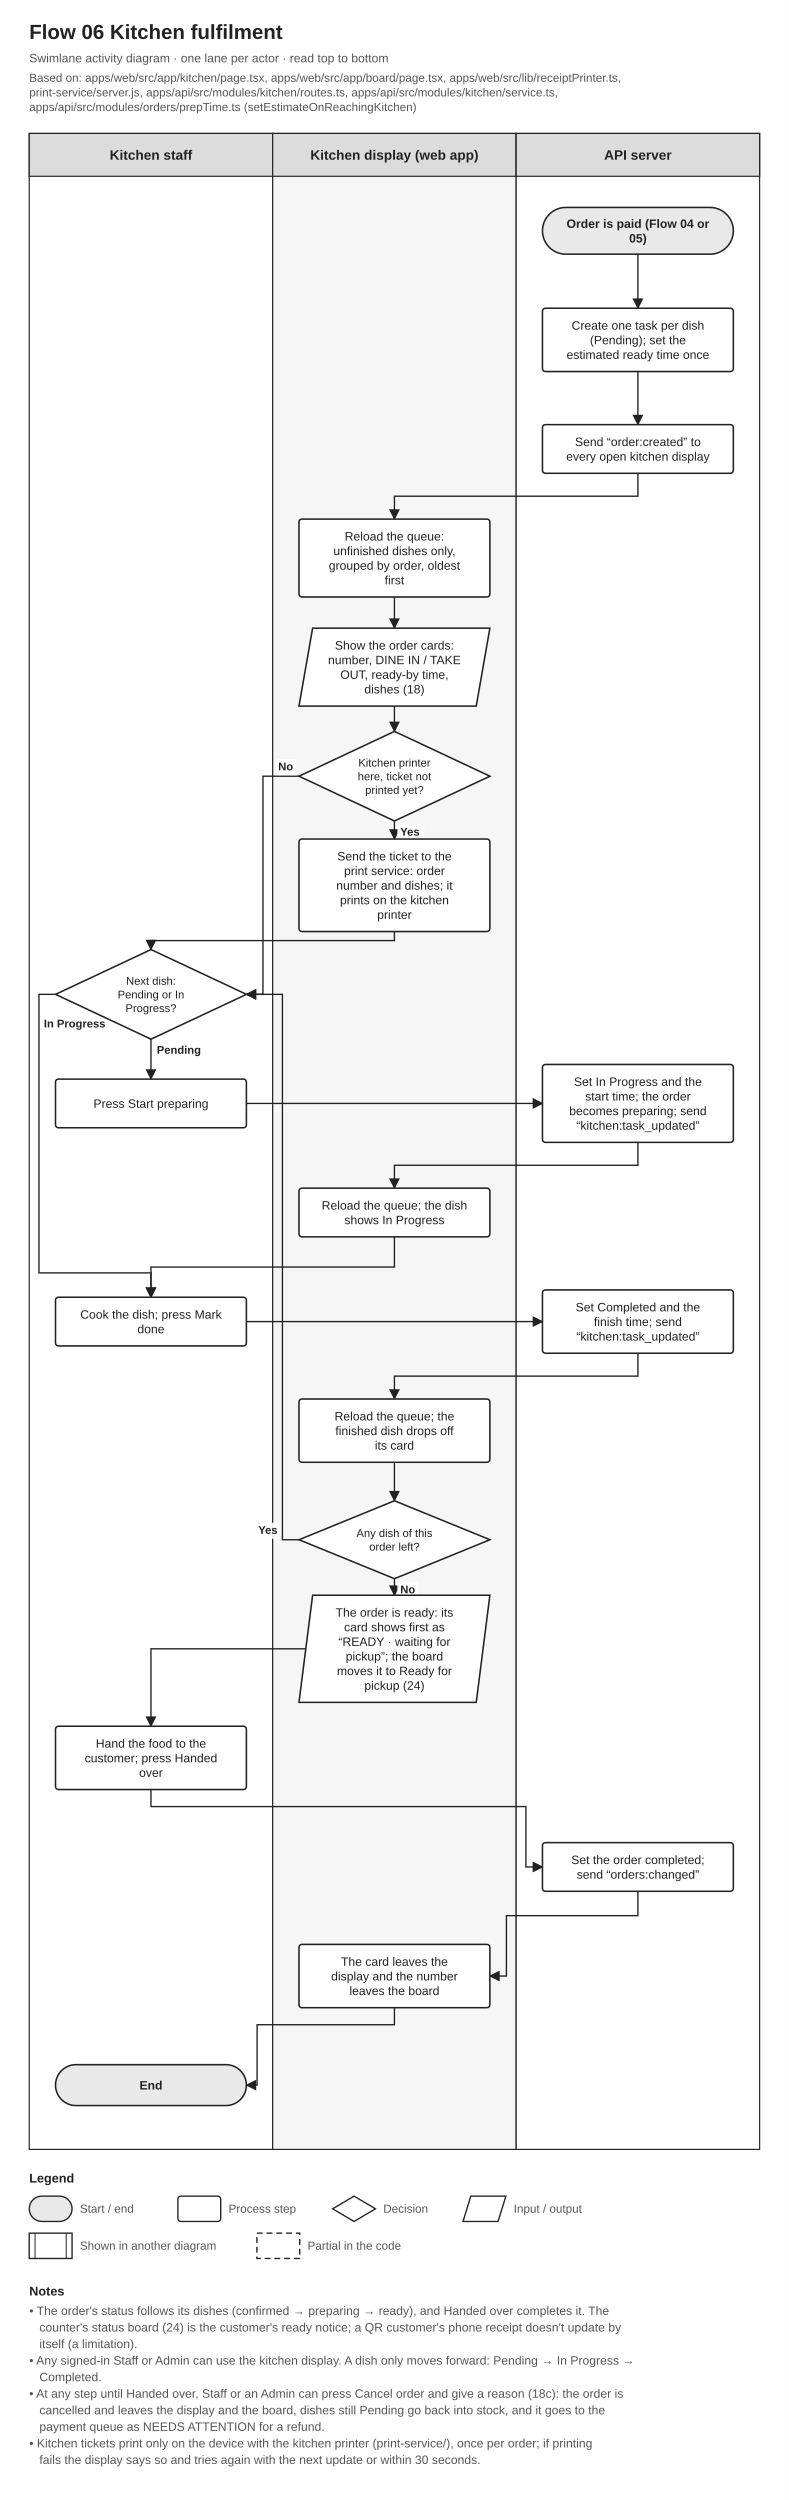
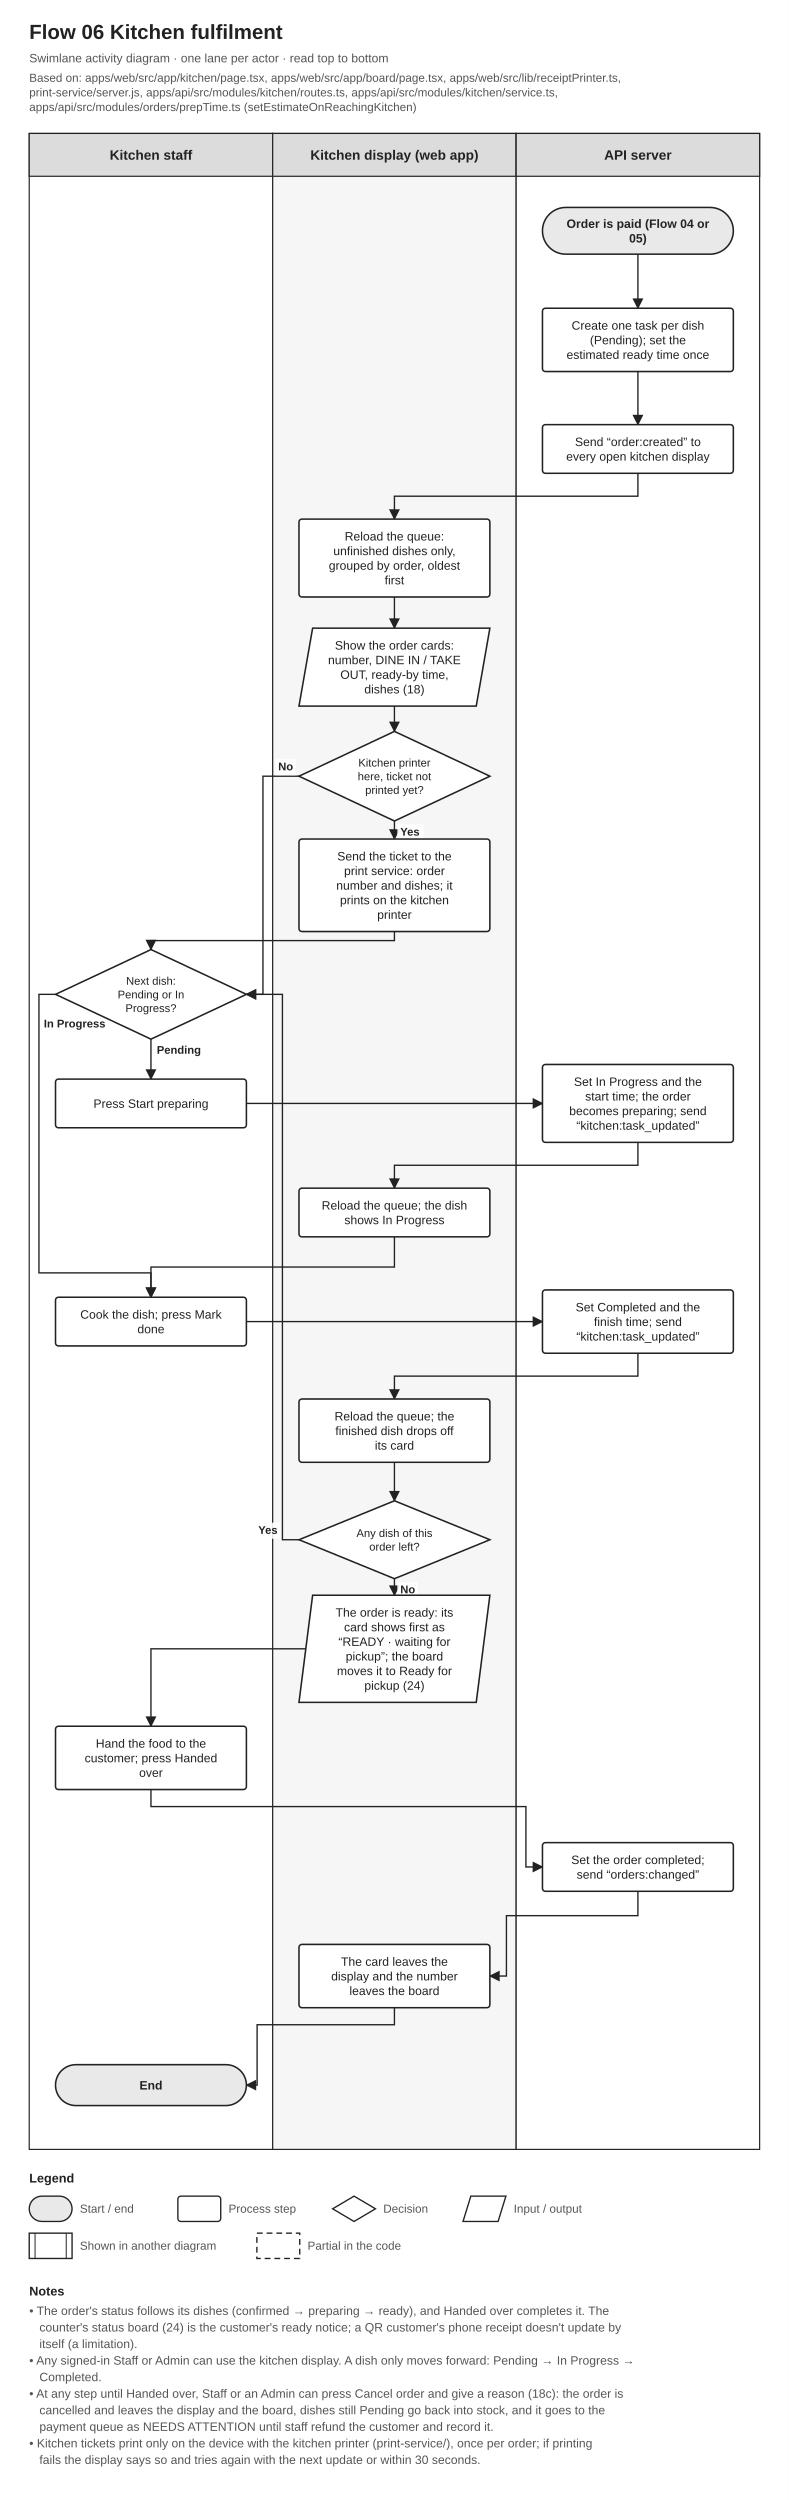
<svg xmlns="http://www.w3.org/2000/svg" width="810" height="2567" viewBox="0 0 810 2567">
  <defs>
    <marker id="arrow" viewBox="0 0 10 10" refX="9" refY="5" markerWidth="8" markerHeight="8" orient="auto-start-reverse">
      <path d="M0 0 L10 5 L0 10 z" fill="#222222" />
    </marker>
  </defs>
  <rect x="0" y="0" width="810" height="2567" fill="#ffffff" />
  <text x="30" y="40" font-family="Arial, Helvetica, sans-serif" font-size="21" font-weight="700" fill="#222222">Flow 06  Kitchen fulfilment</text>
  <text x="30" y="64" font-family="Arial, Helvetica, sans-serif" font-size="12.5" fill="#555555">Swimlane activity diagram · one lane per actor · read top to bottom</text>
  <text x="30" y="84" font-family="Arial, Helvetica, sans-serif" font-size="12" fill="#555555">Based on: apps/web/src/app/kitchen/page.tsx, apps/web/src/app/board/page.tsx, apps/web/src/lib/receiptPrinter.ts,</text>
  <text x="30" y="99" font-family="Arial, Helvetica, sans-serif" font-size="12" fill="#555555">print-service/server.js, apps/api/src/modules/kitchen/routes.ts, apps/api/src/modules/kitchen/service.ts,</text>
  <text x="30" y="114" font-family="Arial, Helvetica, sans-serif" font-size="12" fill="#555555">apps/api/src/modules/orders/prepTime.ts (setEstimateOnReachingKitchen)</text>
  <rect x="30" y="137" width="250" height="2070" fill="#ffffff" stroke="#222222" stroke-width="1.2" />
  <rect x="30" y="137" width="250" height="44" fill="#dcdcdc" stroke="#222222" stroke-width="1.2" />
  <text x="155.0" y="164" font-family="Arial, Helvetica, sans-serif" font-size="14" font-weight="700" text-anchor="middle" fill="#222222">Kitchen staff</text>
  <rect x="280" y="137" width="250" height="2070" fill="#f6f6f6" stroke="#222222" stroke-width="1.2" />
  <rect x="280" y="137" width="250" height="44" fill="#dcdcdc" stroke="#222222" stroke-width="1.2" />
  <text x="405.0" y="164" font-family="Arial, Helvetica, sans-serif" font-size="14" font-weight="700" text-anchor="middle" fill="#222222">Kitchen display (web app)</text>
  <rect x="530" y="137" width="250" height="2070" fill="#ffffff" stroke="#222222" stroke-width="1.2" />
  <rect x="530" y="137" width="250" height="44" fill="#dcdcdc" stroke="#222222" stroke-width="1.2" />
  <text x="655.0" y="164" font-family="Arial, Helvetica, sans-serif" font-size="14" font-weight="700" text-anchor="middle" fill="#222222">API server</text>
  <path d="M655.0 261.0 L655.0 316.5" fill="none" stroke="#222222" stroke-width="1.4" marker-end="url(#arrow)" />
  <path d="M655.0 381.5 L655.0 436.0" fill="none" stroke="#222222" stroke-width="1.4" marker-end="url(#arrow)" />
  <path d="M655.0 486.0 L655.0 509.5 L405.0 509.5 L405.0 533.0" fill="none" stroke="#222222" stroke-width="1.4" marker-end="url(#arrow)" />
  <path d="M405.0 613.0 L405.0 645.0" fill="none" stroke="#222222" stroke-width="1.4" marker-end="url(#arrow)" />
  <path d="M405.0 725.0 L405.0 751.0" fill="none" stroke="#222222" stroke-width="1.4" marker-end="url(#arrow)" />
  <path d="M405.0 843.0 L405.0 861.5" fill="none" stroke="#222222" stroke-width="1.4" marker-end="url(#arrow)" />
  <rect x="408.0" y="846.5" width="27.665" height="16.5" fill="#ffffff" opacity="0.9" />
  <text x="411.0" y="858.0" font-family="Arial, Helvetica, sans-serif" font-size="11.5" font-weight="700" text-anchor="start" fill="#222222">Yes</text>
  <path d="M307.0 797.0 L270.0 797.0 L270.0 1021.0 L253.0 1021.0" fill="none" stroke="#222222" stroke-width="1.4" marker-end="url(#arrow)" />
  <rect x="282.89" y="779.5" width="21.11" height="16.5" fill="#ffffff" opacity="0.9" />
  <text x="301.0" y="791.0" font-family="Arial, Helvetica, sans-serif" font-size="11.5" font-weight="700" text-anchor="end" fill="#222222">No</text>
  <path d="M405.0 956.5 L405.0 965.8 L155.0 965.8 L155.0 975.0" fill="none" stroke="#222222" stroke-width="1.4" marker-end="url(#arrow)" />
  <path d="M155.0 1067.0 L155.0 1108.0" fill="none" stroke="#222222" stroke-width="1.4" marker-end="url(#arrow)" />
  <rect x="158.0" y="1070.5" width="53.885" height="16.5" fill="#ffffff" opacity="0.9" />
  <text x="161.0" y="1082.0" font-family="Arial, Helvetica, sans-serif" font-size="11.5" font-weight="700" text-anchor="start" fill="#222222">Pending</text>
  <path d="M57.0 1021.0 L40.0 1021.0 L40.0 1307.0 L155.0 1307.0 L155.0 1332.0" fill="none" stroke="#222222" stroke-width="1.4" marker-end="url(#arrow)" />
  <rect x="42" y="1043.5" width="80.105" height="16.5" fill="#ffffff" opacity="0.9" />
  <text x="45" y="1055.0" font-family="Arial, Helvetica, sans-serif" font-size="11.5" font-weight="700" text-anchor="start" fill="#222222">In Progress</text>
  <path d="M253.0 1133.0 L557.0 1133.0" fill="none" stroke="#222222" stroke-width="1.4" marker-end="url(#arrow)" />
  <path d="M655.0 1173.0 L655.0 1196.5 L405.0 1196.5 L405.0 1220.0" fill="none" stroke="#222222" stroke-width="1.4" marker-end="url(#arrow)" />
  <path d="M405.0 1270.0 L405.0 1301.0 L155.0 1301.0 L155.0 1332.0" fill="none" stroke="#222222" stroke-width="1.4" marker-end="url(#arrow)" />
  <path d="M253.0 1357.0 L557.0 1357.0" fill="none" stroke="#222222" stroke-width="1.4" marker-end="url(#arrow)" />
  <path d="M655.0 1389.5 L655.0 1413.0 L405.0 1413.0 L405.0 1436.5" fill="none" stroke="#222222" stroke-width="1.4" marker-end="url(#arrow)" />
  <path d="M405.0 1501.5 L405.0 1541.0" fill="none" stroke="#222222" stroke-width="1.4" marker-end="url(#arrow)" />
  <path d="M307.0 1581.0 L290.0 1581.0 L290.0 1021.0 L253.0 1021.0" fill="none" stroke="#222222" stroke-width="1.4" marker-end="url(#arrow)" />
  <rect x="260.335" y="1563.5" width="27.665" height="16.5" fill="#ffffff" opacity="0.9" />
  <text x="285" y="1575.0" font-family="Arial, Helvetica, sans-serif" font-size="11.5" font-weight="700" text-anchor="end" fill="#222222">Yes</text>
  <path d="M405.0 1621.0 L405.0 1638.0" fill="none" stroke="#222222" stroke-width="1.4" marker-end="url(#arrow)" />
  <rect x="408.0" y="1624.5" width="21.11" height="16.5" fill="#ffffff" opacity="0.9" />
  <text x="411.0" y="1636.0" font-family="Arial, Helvetica, sans-serif" font-size="11.5" font-weight="700" text-anchor="start" fill="#222222">No</text>
  <path d="M314.0 1693.0 L155.0 1693.0 L155.0 1772.5" fill="none" stroke="#222222" stroke-width="1.4" marker-end="url(#arrow)" />
  <path d="M155.0 1837.5 L155.0 1855.0 L540.0 1855.0 L540.0 1917.0 L557.0 1917.0" fill="none" stroke="#222222" stroke-width="1.4" marker-end="url(#arrow)" />
  <path d="M655.0 1942.0 L655.0 1967.0 L520.0 1967.0 L520.0 2029.0 L503.0 2029.0" fill="none" stroke="#222222" stroke-width="1.4" marker-end="url(#arrow)" />
  <path d="M405.0 2061.5 L405.0 2079.0 L264.0 2079.0 L264.0 2141.0 L253.0 2141.0" fill="none" stroke="#222222" stroke-width="1.4" marker-end="url(#arrow)" />
  <rect x="557.0" y="213.0" width="196" height="48" rx="24.0" fill="#e9e9e9" stroke="#222222" stroke-width="1.6" />
  <text x="655.0" y="234.0" font-family="Arial, Helvetica, sans-serif" font-size="12.5" font-weight="700" text-anchor="middle" fill="#222222">Order is paid (Flow 04 or</text>
  <text x="655.0" y="249.0" font-family="Arial, Helvetica, sans-serif" font-size="12.5" font-weight="700" text-anchor="middle" fill="#222222">05)</text>
  <rect x="557.0" y="316.5" width="196" height="65" rx="3" fill="#ffffff" stroke="#222222" stroke-width="1.6" />
  <text x="655.0" y="338.5" font-family="Arial, Helvetica, sans-serif" font-size="12.5" font-weight="400" text-anchor="middle" fill="#222222">Create one task per dish</text>
  <text x="655.0" y="353.5" font-family="Arial, Helvetica, sans-serif" font-size="12.5" font-weight="400" text-anchor="middle" fill="#222222">(Pending); set the</text>
  <text x="655.0" y="368.5" font-family="Arial, Helvetica, sans-serif" font-size="12.5" font-weight="400" text-anchor="middle" fill="#222222">estimated ready time once</text>
  <rect x="557.0" y="436.0" width="196" height="50" rx="3" fill="#ffffff" stroke="#222222" stroke-width="1.6" />
  <text x="655.0" y="458.0" font-family="Arial, Helvetica, sans-serif" font-size="12.5" font-weight="400" text-anchor="middle" fill="#222222">Send “order:created” to</text>
  <text x="655.0" y="473.0" font-family="Arial, Helvetica, sans-serif" font-size="12.5" font-weight="400" text-anchor="middle" fill="#222222">every open kitchen display</text>
  <rect x="307.0" y="533.0" width="196" height="80" rx="3" fill="#ffffff" stroke="#222222" stroke-width="1.6" />
  <text x="405.0" y="555.0" font-family="Arial, Helvetica, sans-serif" font-size="12.5" font-weight="400" text-anchor="middle" fill="#222222">Reload the queue:</text>
  <text x="405.0" y="570.0" font-family="Arial, Helvetica, sans-serif" font-size="12.5" font-weight="400" text-anchor="middle" fill="#222222">unfinished dishes only,</text>
  <text x="405.0" y="585.0" font-family="Arial, Helvetica, sans-serif" font-size="12.5" font-weight="400" text-anchor="middle" fill="#222222">grouped by order, oldest</text>
  <text x="405.0" y="600.0" font-family="Arial, Helvetica, sans-serif" font-size="12.5" font-weight="400" text-anchor="middle" fill="#222222">first</text>
  <polygon points="321.0,645.0 503.0,645.0 489.0,725.0 307.0,725.0" fill="#ffffff" stroke="#222222" stroke-width="1.6" />
  <text x="405.0" y="667.0" font-family="Arial, Helvetica, sans-serif" font-size="12.5" font-weight="400" text-anchor="middle" fill="#222222">Show the order cards:</text>
  <text x="405.0" y="682.0" font-family="Arial, Helvetica, sans-serif" font-size="12.5" font-weight="400" text-anchor="middle" fill="#222222">number, DINE IN / TAKE</text>
  <text x="405.0" y="697.0" font-family="Arial, Helvetica, sans-serif" font-size="12.5" font-weight="400" text-anchor="middle" fill="#222222">OUT, ready-by time,</text>
  <text x="405.0" y="712.0" font-family="Arial, Helvetica, sans-serif" font-size="12.5" font-weight="400" text-anchor="middle" fill="#222222">dishes (18)</text>
  <polygon points="405.0,751.0 503.0,797.0 405.0,843.0 307.0,797.0" fill="#ffffff" stroke="#222222" stroke-width="1.6" />
  <text x="405.0" y="787.14" font-family="Arial, Helvetica, sans-serif" font-size="11.5" font-weight="400" text-anchor="middle" fill="#222222">Kitchen printer</text>
  <text x="405.0" y="801.14" font-family="Arial, Helvetica, sans-serif" font-size="11.5" font-weight="400" text-anchor="middle" fill="#222222">here, ticket not</text>
  <text x="405.0" y="815.14" font-family="Arial, Helvetica, sans-serif" font-size="11.5" font-weight="400" text-anchor="middle" fill="#222222">printed yet?</text>
  <rect x="307.0" y="861.5" width="196" height="95" rx="3" fill="#ffffff" stroke="#222222" stroke-width="1.6" />
  <text x="405.0" y="883.5" font-family="Arial, Helvetica, sans-serif" font-size="12.5" font-weight="400" text-anchor="middle" fill="#222222">Send the ticket to the</text>
  <text x="405.0" y="898.5" font-family="Arial, Helvetica, sans-serif" font-size="12.5" font-weight="400" text-anchor="middle" fill="#222222">print service: order</text>
  <text x="405.0" y="913.5" font-family="Arial, Helvetica, sans-serif" font-size="12.5" font-weight="400" text-anchor="middle" fill="#222222">number and dishes; it</text>
  <text x="405.0" y="928.5" font-family="Arial, Helvetica, sans-serif" font-size="12.5" font-weight="400" text-anchor="middle" fill="#222222">prints on the kitchen</text>
  <text x="405.0" y="943.5" font-family="Arial, Helvetica, sans-serif" font-size="12.5" font-weight="400" text-anchor="middle" fill="#222222">printer</text>
  <polygon points="155.0,975.0 253.0,1021.0 155.0,1067.0 57.0,1021.0" fill="#ffffff" stroke="#222222" stroke-width="1.6" />
  <text x="155.0" y="1011.14" font-family="Arial, Helvetica, sans-serif" font-size="11.5" font-weight="400" text-anchor="middle" fill="#222222">Next dish:</text>
  <text x="155.0" y="1025.14" font-family="Arial, Helvetica, sans-serif" font-size="11.5" font-weight="400" text-anchor="middle" fill="#222222">Pending or In</text>
  <text x="155.0" y="1039.14" font-family="Arial, Helvetica, sans-serif" font-size="11.5" font-weight="400" text-anchor="middle" fill="#222222">Progress?</text>
  <rect x="57.0" y="1108.0" width="196" height="50" rx="3" fill="#ffffff" stroke="#222222" stroke-width="1.6" />
  <text x="155.0" y="1137.5" font-family="Arial, Helvetica, sans-serif" font-size="12.5" font-weight="400" text-anchor="middle" fill="#222222">Press Start preparing</text>
  <rect x="557.0" y="1093.0" width="196" height="80" rx="3" fill="#ffffff" stroke="#222222" stroke-width="1.6" />
  <text x="655.0" y="1115.0" font-family="Arial, Helvetica, sans-serif" font-size="12.5" font-weight="400" text-anchor="middle" fill="#222222">Set In Progress and the</text>
  <text x="655.0" y="1130.0" font-family="Arial, Helvetica, sans-serif" font-size="12.5" font-weight="400" text-anchor="middle" fill="#222222">start time; the order</text>
  <text x="655.0" y="1145.0" font-family="Arial, Helvetica, sans-serif" font-size="12.5" font-weight="400" text-anchor="middle" fill="#222222">becomes preparing; send</text>
  <text x="655.0" y="1160.0" font-family="Arial, Helvetica, sans-serif" font-size="12.5" font-weight="400" text-anchor="middle" fill="#222222">“kitchen:task_updated”</text>
  <rect x="307.0" y="1220.0" width="196" height="50" rx="3" fill="#ffffff" stroke="#222222" stroke-width="1.6" />
  <text x="405.0" y="1242.0" font-family="Arial, Helvetica, sans-serif" font-size="12.5" font-weight="400" text-anchor="middle" fill="#222222">Reload the queue; the dish</text>
  <text x="405.0" y="1257.0" font-family="Arial, Helvetica, sans-serif" font-size="12.5" font-weight="400" text-anchor="middle" fill="#222222">shows In Progress</text>
  <rect x="57.0" y="1332.0" width="196" height="50" rx="3" fill="#ffffff" stroke="#222222" stroke-width="1.6" />
  <text x="155.0" y="1354.0" font-family="Arial, Helvetica, sans-serif" font-size="12.5" font-weight="400" text-anchor="middle" fill="#222222">Cook the dish; press Mark</text>
  <text x="155.0" y="1369.0" font-family="Arial, Helvetica, sans-serif" font-size="12.5" font-weight="400" text-anchor="middle" fill="#222222">done</text>
  <rect x="557.0" y="1324.5" width="196" height="65" rx="3" fill="#ffffff" stroke="#222222" stroke-width="1.6" />
  <text x="655.0" y="1346.5" font-family="Arial, Helvetica, sans-serif" font-size="12.5" font-weight="400" text-anchor="middle" fill="#222222">Set Completed and the</text>
  <text x="655.0" y="1361.5" font-family="Arial, Helvetica, sans-serif" font-size="12.5" font-weight="400" text-anchor="middle" fill="#222222">finish time; send</text>
  <text x="655.0" y="1376.5" font-family="Arial, Helvetica, sans-serif" font-size="12.5" font-weight="400" text-anchor="middle" fill="#222222">“kitchen:task_updated”</text>
  <rect x="307.0" y="1436.5" width="196" height="65" rx="3" fill="#ffffff" stroke="#222222" stroke-width="1.6" />
  <text x="405.0" y="1458.5" font-family="Arial, Helvetica, sans-serif" font-size="12.5" font-weight="400" text-anchor="middle" fill="#222222">Reload the queue; the</text>
  <text x="405.0" y="1473.5" font-family="Arial, Helvetica, sans-serif" font-size="12.5" font-weight="400" text-anchor="middle" fill="#222222">finished dish drops off</text>
  <text x="405.0" y="1488.5" font-family="Arial, Helvetica, sans-serif" font-size="12.5" font-weight="400" text-anchor="middle" fill="#222222">its card</text>
  <polygon points="405.0,1541.0 503.0,1581.0 405.0,1621.0 307.0,1581.0" fill="#ffffff" stroke="#222222" stroke-width="1.6" />
  <text x="405.0" y="1578.14" font-family="Arial, Helvetica, sans-serif" font-size="11.5" font-weight="400" text-anchor="middle" fill="#222222">Any dish of this</text>
  <text x="405.0" y="1592.14" font-family="Arial, Helvetica, sans-serif" font-size="11.5" font-weight="400" text-anchor="middle" fill="#222222">order left?</text>
  <polygon points="321.0,1638.0 503.0,1638.0 489.0,1748.0 307.0,1748.0" fill="#ffffff" stroke="#222222" stroke-width="1.6" />
  <text x="405.0" y="1660.0" font-family="Arial, Helvetica, sans-serif" font-size="12.5" font-weight="400" text-anchor="middle" fill="#222222">The order is ready: its</text>
  <text x="405.0" y="1675.0" font-family="Arial, Helvetica, sans-serif" font-size="12.5" font-weight="400" text-anchor="middle" fill="#222222">card shows first as</text>
  <text x="405.0" y="1690.0" font-family="Arial, Helvetica, sans-serif" font-size="12.5" font-weight="400" text-anchor="middle" fill="#222222">“READY · waiting for</text>
  <text x="405.0" y="1705.0" font-family="Arial, Helvetica, sans-serif" font-size="12.5" font-weight="400" text-anchor="middle" fill="#222222">pickup”; the board</text>
  <text x="405.0" y="1720.0" font-family="Arial, Helvetica, sans-serif" font-size="12.5" font-weight="400" text-anchor="middle" fill="#222222">moves it to Ready for</text>
  <text x="405.0" y="1735.0" font-family="Arial, Helvetica, sans-serif" font-size="12.5" font-weight="400" text-anchor="middle" fill="#222222">pickup (24)</text>
  <rect x="57.0" y="1772.5" width="196" height="65" rx="3" fill="#ffffff" stroke="#222222" stroke-width="1.6" />
  <text x="155.0" y="1794.5" font-family="Arial, Helvetica, sans-serif" font-size="12.5" font-weight="400" text-anchor="middle" fill="#222222">Hand the food to the</text>
  <text x="155.0" y="1809.5" font-family="Arial, Helvetica, sans-serif" font-size="12.5" font-weight="400" text-anchor="middle" fill="#222222">customer; press Handed</text>
  <text x="155.0" y="1824.5" font-family="Arial, Helvetica, sans-serif" font-size="12.5" font-weight="400" text-anchor="middle" fill="#222222">over</text>
  <rect x="557.0" y="1892.0" width="196" height="50" rx="3" fill="#ffffff" stroke="#222222" stroke-width="1.6" />
  <text x="655.0" y="1914.0" font-family="Arial, Helvetica, sans-serif" font-size="12.5" font-weight="400" text-anchor="middle" fill="#222222">Set the order completed;</text>
  <text x="655.0" y="1929.0" font-family="Arial, Helvetica, sans-serif" font-size="12.5" font-weight="400" text-anchor="middle" fill="#222222">send “orders:changed”</text>
  <rect x="307.0" y="1996.5" width="196" height="65" rx="3" fill="#ffffff" stroke="#222222" stroke-width="1.6" />
  <text x="405.0" y="2018.5" font-family="Arial, Helvetica, sans-serif" font-size="12.5" font-weight="400" text-anchor="middle" fill="#222222">The card leaves the</text>
  <text x="405.0" y="2033.5" font-family="Arial, Helvetica, sans-serif" font-size="12.5" font-weight="400" text-anchor="middle" fill="#222222">display and the number</text>
  <text x="405.0" y="2048.5" font-family="Arial, Helvetica, sans-serif" font-size="12.5" font-weight="400" text-anchor="middle" fill="#222222">leaves the board</text>
  <rect x="57.0" y="2120.0" width="196" height="42" rx="21.0" fill="#e9e9e9" stroke="#222222" stroke-width="1.6" />
  <text x="155.0" y="2145.5" font-family="Arial, Helvetica, sans-serif" font-size="12.5" font-weight="700" text-anchor="middle" fill="#222222">End</text>
  <text x="30" y="2241" font-family="Arial, Helvetica, sans-serif" font-size="13" font-weight="700" fill="#222222">Legend</text>
  <rect x="30" y="2255" width="44" height="26" rx="13" fill="#e9e9e9" stroke="#222222" stroke-width="1.4" />
  <text x="82" y="2272" font-family="Arial, Helvetica, sans-serif" font-size="12" fill="#555555">Start / end</text>
  <rect x="182.64" y="2255" width="44" height="26" rx="3" fill="#ffffff" stroke="#222222" stroke-width="1.4" />
  <text x="234.64" y="2272" font-family="Arial, Helvetica, sans-serif" font-size="12" fill="#555555">Process step</text>
  <polygon points="363.52,2255 385.52,2268.0 363.52,2281 341.52,2268.0" fill="#ffffff" stroke="#222222" stroke-width="1.4" />
  <text x="393.52" y="2272" font-family="Arial, Helvetica, sans-serif" font-size="12" fill="#555555">Decision</text>
  <polygon points="483.44,2255 519.44,2255 511.44,2281 475.44,2281" fill="#ffffff" stroke="#222222" stroke-width="1.4" />
  <text x="527.44" y="2272" font-family="Arial, Helvetica, sans-serif" font-size="12" fill="#555555">Input / output</text>
  <rect x="30" y="2293" width="44" height="26" fill="#ffffff" stroke="#222222" stroke-width="1.4" />
  <line x1="36" y1="2293" x2="36" y2="2319" stroke="#222222" />
  <line x1="68" y1="2293" x2="68" y2="2319" stroke="#222222" />
  <text x="82" y="2310" font-family="Arial, Helvetica, sans-serif" font-size="12" fill="#555555">Shown in another diagram</text>
  <rect x="263.76" y="2293" width="44" height="26" fill="#ffffff" stroke="#222222" stroke-width="1.4" stroke-dasharray="6 4" />
  <text x="315.76" y="2310" font-family="Arial, Helvetica, sans-serif" font-size="12" fill="#555555">Partial in the code</text>
  <text x="30" y="2357" font-family="Arial, Helvetica, sans-serif" font-size="13" font-weight="700" fill="#222222">Notes</text>
  <text x="30" y="2377" font-family="Arial, Helvetica, sans-serif" font-size="12.5" fill="#555555" xml:space="preserve">• The order's status follows its dishes (confirmed → preparing → ready), and Handed over completes it. The</text>
  <text x="30" y="2394" font-family="Arial, Helvetica, sans-serif" font-size="12.5" fill="#555555" xml:space="preserve">   counter's status board (24) is the customer's ready notice; a QR customer's phone receipt doesn't update by</text>
  <text x="30" y="2411" font-family="Arial, Helvetica, sans-serif" font-size="12.5" fill="#555555" xml:space="preserve">   itself (a limitation).</text>
  <text x="30" y="2428" font-family="Arial, Helvetica, sans-serif" font-size="12.5" fill="#555555" xml:space="preserve">• Any signed-in Staff or Admin can use the kitchen display. A dish only moves forward: Pending → In Progress →</text>
  <text x="30" y="2445" font-family="Arial, Helvetica, sans-serif" font-size="12.5" fill="#555555" xml:space="preserve">   Completed.</text>
  <text x="30" y="2462" font-family="Arial, Helvetica, sans-serif" font-size="12.5" fill="#555555" xml:space="preserve">• At any step until Handed over, Staff or an Admin can press Cancel order and give a reason (18c): the order is</text>
  <text x="30" y="2479" font-family="Arial, Helvetica, sans-serif" font-size="12.5" fill="#555555" xml:space="preserve">   cancelled and leaves the display and the board, dishes still Pending go back into stock, and it goes to the</text>
-   <text x="30" y="2496" font-family="Arial, Helvetica, sans-serif" font-size="12.5" fill="#555555" xml:space="preserve">   payment queue as NEEDS ATTENTION for a refund.</text>
+   <text x="30" y="2496" font-family="Arial, Helvetica, sans-serif" font-size="12.5" fill="#555555" xml:space="preserve">   payment queue as NEEDS ATTENTION until staff refund the customer and record it.</text>
  <text x="30" y="2513" font-family="Arial, Helvetica, sans-serif" font-size="12.5" fill="#555555" xml:space="preserve">• Kitchen tickets print only on the device with the kitchen printer (print-service/), once per order; if printing</text>
  <text x="30" y="2530" font-family="Arial, Helvetica, sans-serif" font-size="12.5" fill="#555555" xml:space="preserve">   fails the display says so and tries again with the next update or within 30 seconds.</text>
</svg>
